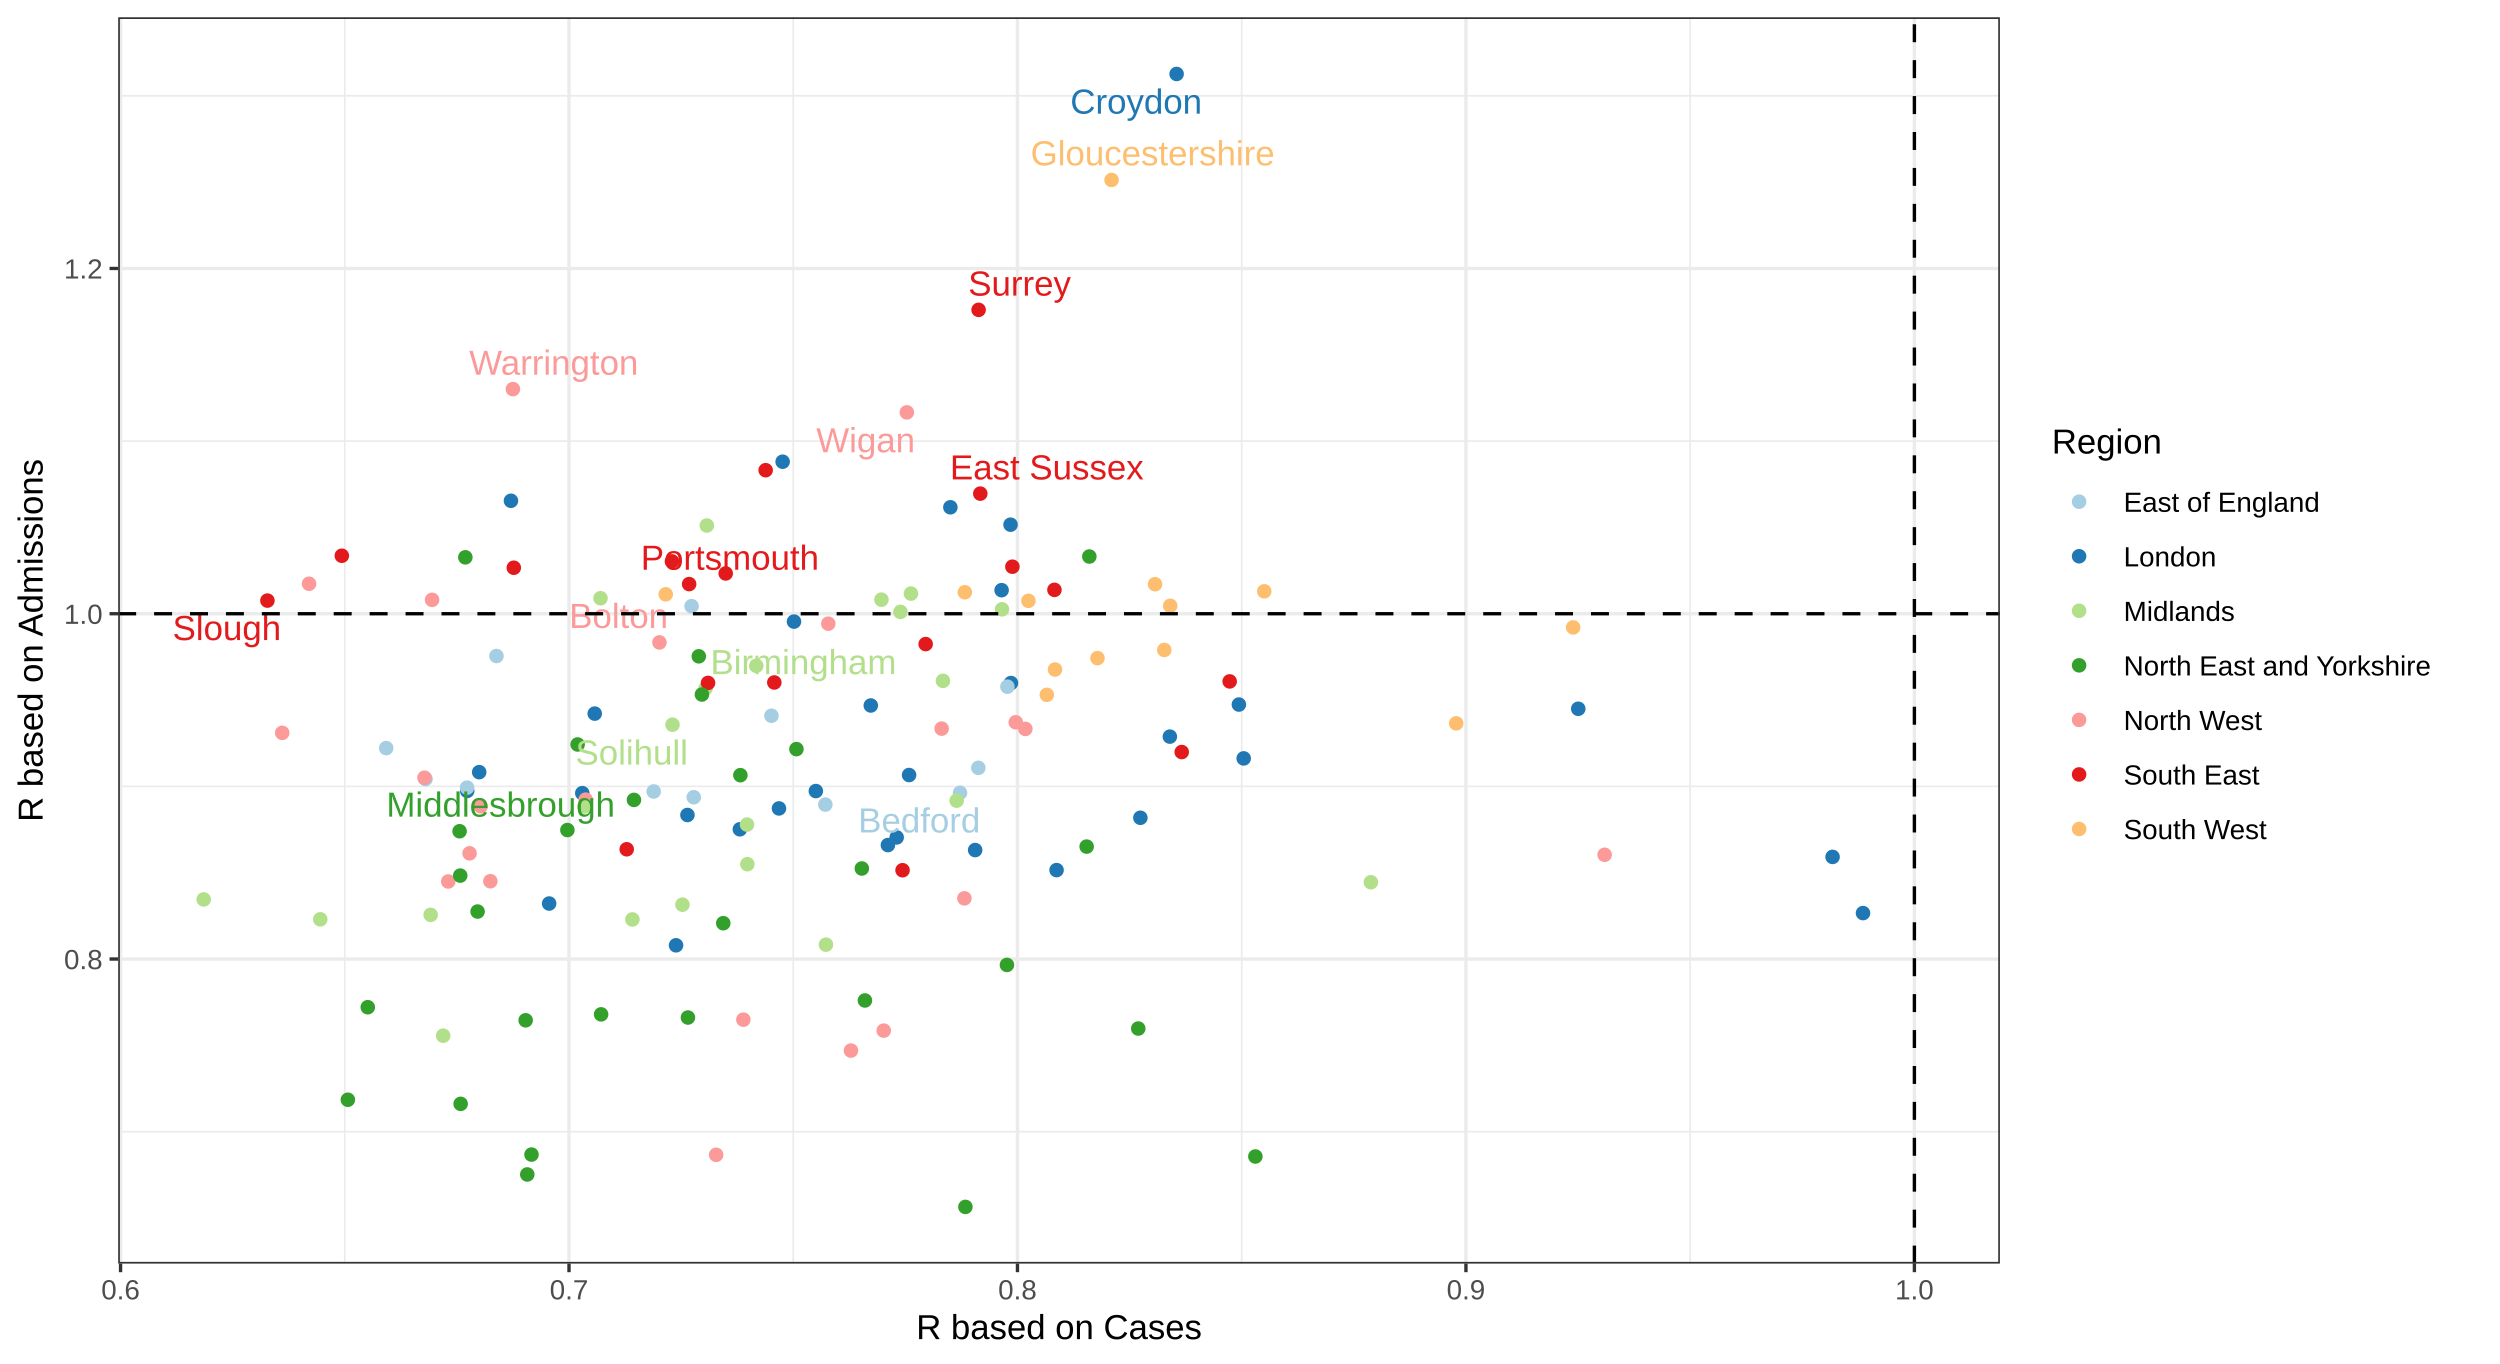
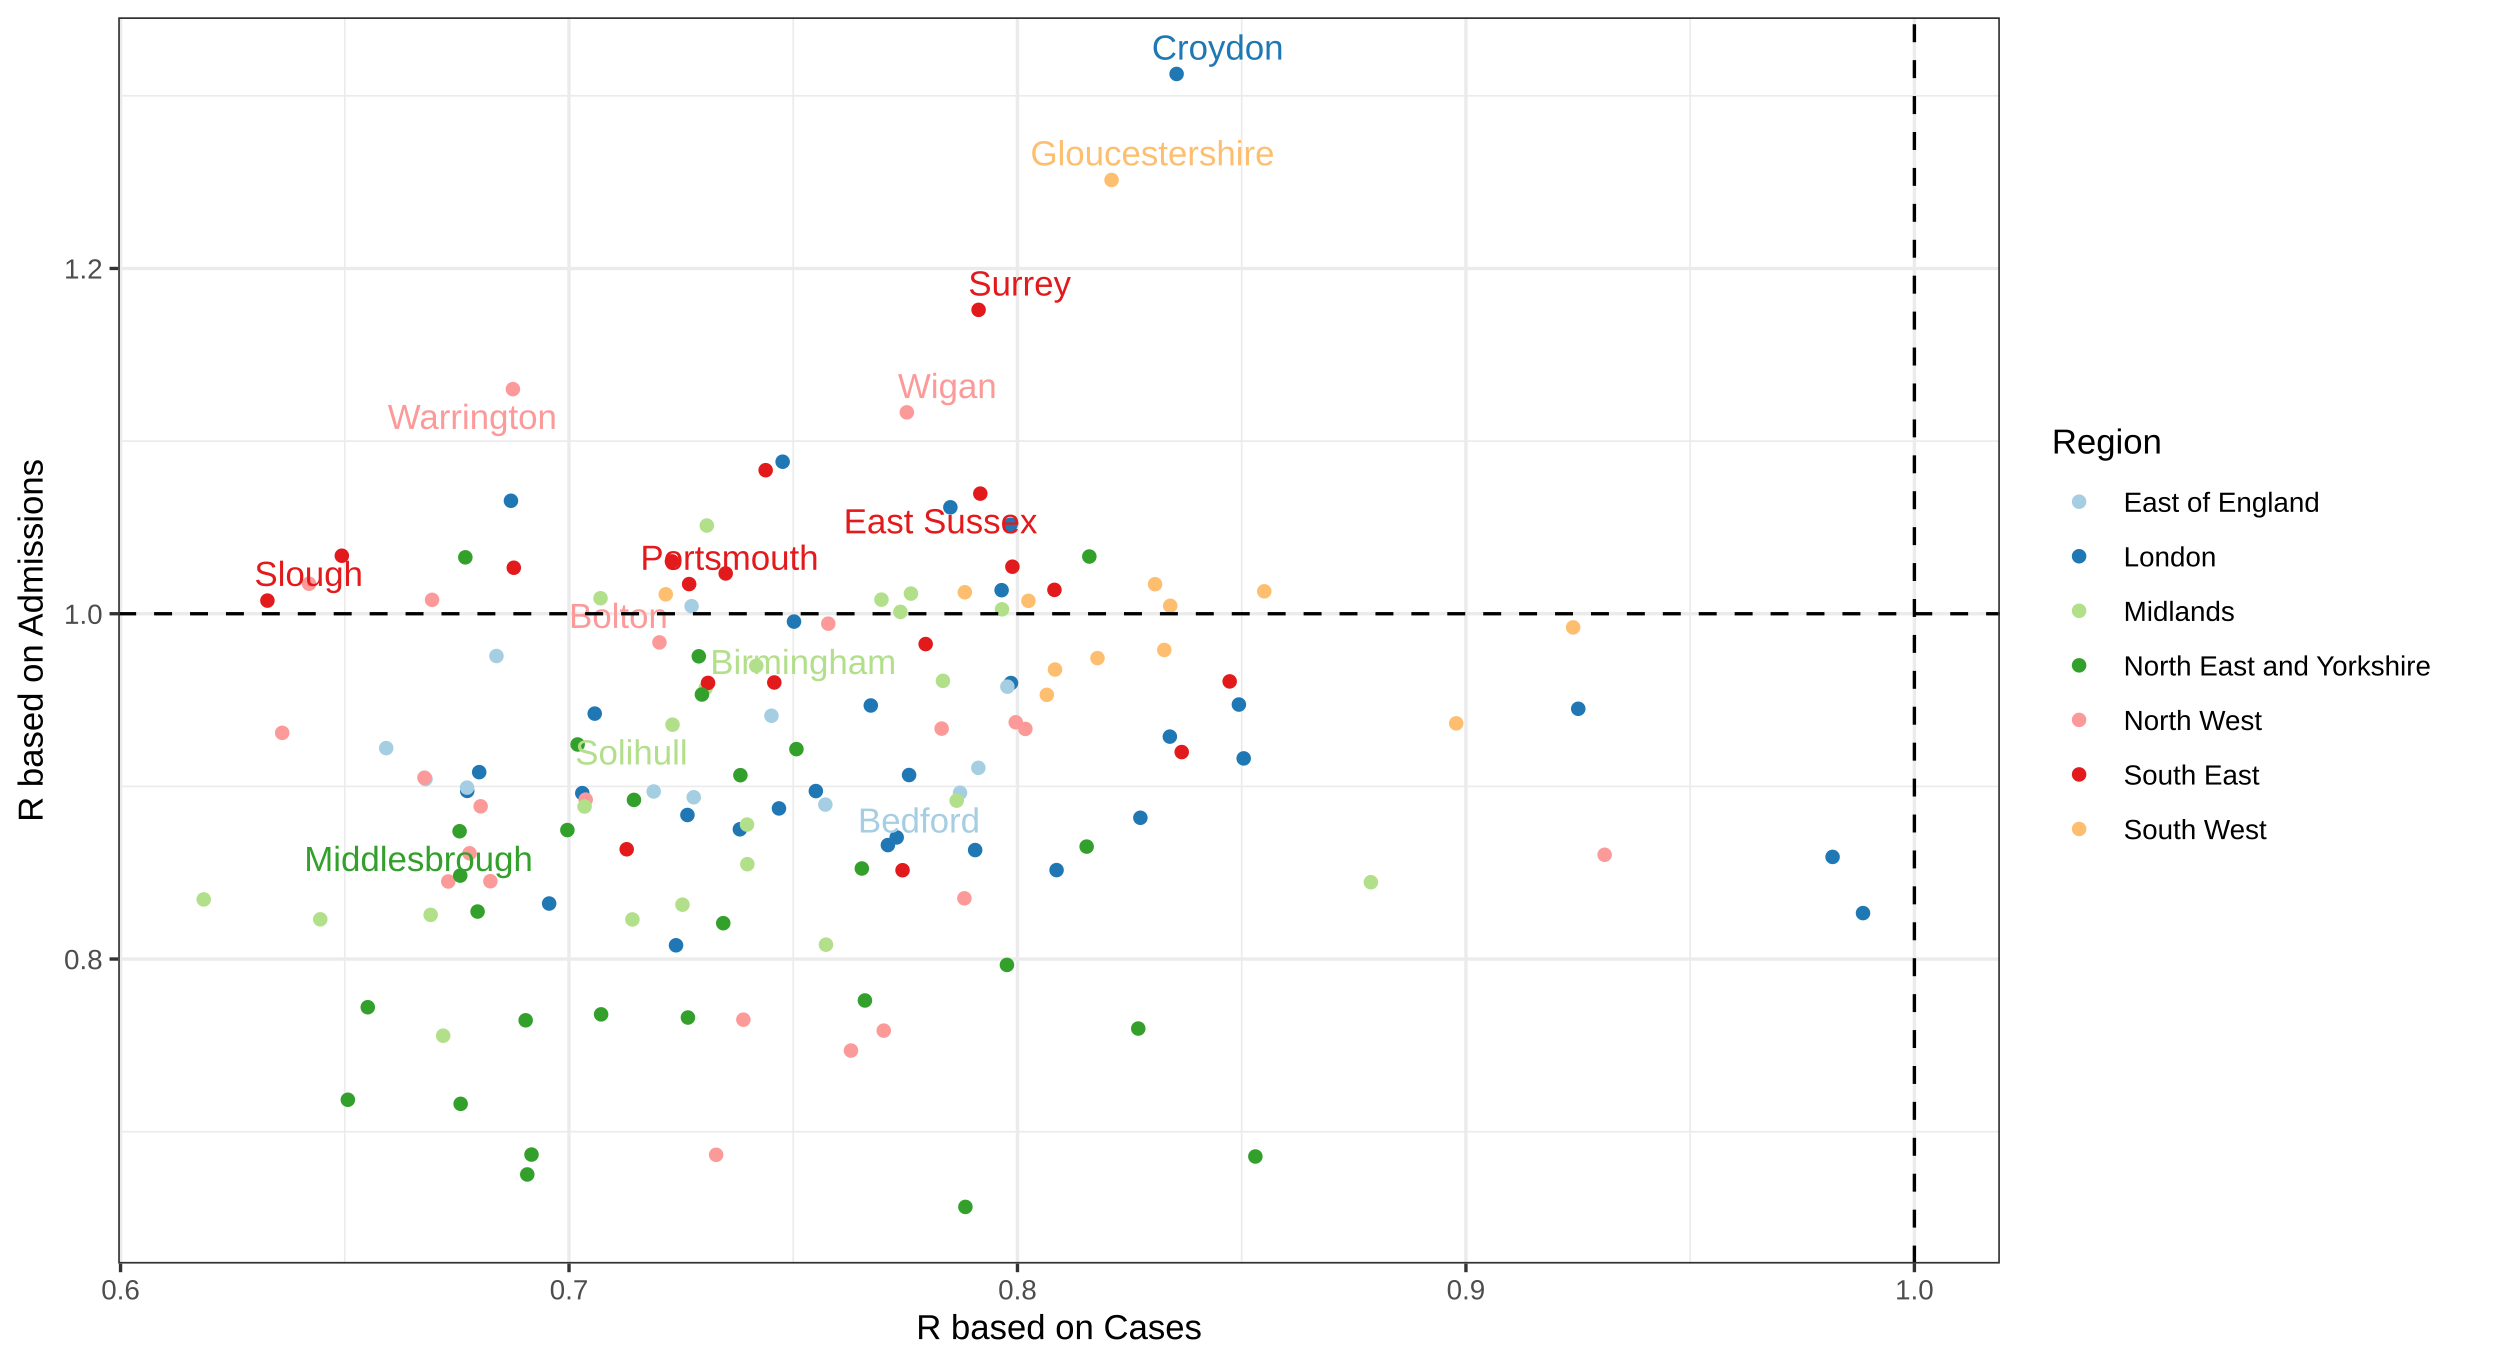
<svg xmlns="http://www.w3.org/2000/svg" class="svglite" width="792.00pt" height="432.00pt" viewBox="0 0 792.00 432.00">
  <defs>
    <style type="text/css">
    .svglite line, .svglite polyline, .svglite polygon, .svglite path, .svglite rect, .svglite circle {
      fill: none;
      stroke: #000000;
      stroke-linecap: round;
      stroke-linejoin: round;
      stroke-miterlimit: 10.00;
    }
    .svglite text {
      white-space: pre;
    }
  </style>
  </defs>
  <rect width="100%" height="100%" style="stroke: none; fill: #FFFFFF;" />
  <defs>
    <clipPath id="cpMC4wMHw3OTIuMDB8MC4wMHw0MzIuMDA=">
      <rect x="0.00" y="0.00" width="792.00" height="432.00" />
    </clipPath>
  </defs>
  <g clip-path="url(#cpMC4wMHw3OTIuMDB8MC4wMHw0MzIuMDA=)">
    <rect x="-0" y="0.00" width="792.00" height="432.00" style="stroke-width: 1.07; stroke: #FFFFFF; fill: #FFFFFF;" />
  </g>
  <defs>
    <clipPath id="cpMzcuNDR8NjMzLjU4fDUuNDh8NDAwLjI5">
      <rect x="37.44" y="5.48" width="596.13" height="394.82" />
    </clipPath>
  </defs>
  <g clip-path="url(#cpMzcuNDR8NjMzLjU4fDUuNDh8NDAwLjI5)">
    <rect x="37.44" y="5.48" width="596.13" height="394.82" style="stroke-width: 1.07; stroke: none; fill: #FFFFFF;" />
    <polyline points="37.44,358.52 633.58,358.52 " style="stroke-width: 0.53; stroke: #EBEBEB; stroke-linecap: butt;" />
    <polyline points="37.44,249.13 633.58,249.13 " style="stroke-width: 0.53; stroke: #EBEBEB; stroke-linecap: butt;" />
    <polyline points="37.44,139.74 633.58,139.74 " style="stroke-width: 0.53; stroke: #EBEBEB; stroke-linecap: butt;" />
    <polyline points="37.44,30.35 633.58,30.35 " style="stroke-width: 0.53; stroke: #EBEBEB; stroke-linecap: butt;" />
    <polyline points="109.22,400.29 109.22,5.48 " style="stroke-width: 0.53; stroke: #EBEBEB; stroke-linecap: butt;" />
    <polyline points="251.30,400.29 251.30,5.48 " style="stroke-width: 0.53; stroke: #EBEBEB; stroke-linecap: butt;" />
    <polyline points="393.37,400.29 393.37,5.48 " style="stroke-width: 0.53; stroke: #EBEBEB; stroke-linecap: butt;" />
    <polyline points="535.44,400.29 535.44,5.48 " style="stroke-width: 0.53; stroke: #EBEBEB; stroke-linecap: butt;" />
    <polyline points="37.44,303.82 633.58,303.82 " style="stroke-width: 1.07; stroke: #EBEBEB; stroke-linecap: butt;" />
    <polyline points="37.44,194.43 633.58,194.43 " style="stroke-width: 1.07; stroke: #EBEBEB; stroke-linecap: butt;" />
    <polyline points="37.44,85.05 633.58,85.05 " style="stroke-width: 1.07; stroke: #EBEBEB; stroke-linecap: butt;" />
    <polyline points="38.19,400.29 38.19,5.48 " style="stroke-width: 1.07; stroke: #EBEBEB; stroke-linecap: butt;" />
    <polyline points="180.26,400.29 180.26,5.48 " style="stroke-width: 1.07; stroke: #EBEBEB; stroke-linecap: butt;" />
    <polyline points="322.33,400.29 322.33,5.48 " style="stroke-width: 1.07; stroke: #EBEBEB; stroke-linecap: butt;" />
    <polyline points="464.41,400.29 464.41,5.48 " style="stroke-width: 1.07; stroke: #EBEBEB; stroke-linecap: butt;" />
    <polyline points="606.48,400.29 606.48,5.48 " style="stroke-width: 1.07; stroke: #EBEBEB; stroke-linecap: butt;" />
    <circle cx="148.01" cy="250.56" r="1.95" style="stroke-width: 0.71; stroke: #1F78B4; fill: #1F78B4;" />
    <circle cx="247.94" cy="146.27" r="1.95" style="stroke-width: 0.71; stroke: #1F78B4; fill: #1F78B4;" />
    <circle cx="229.13" cy="292.47" r="1.95" style="stroke-width: 0.71; stroke: #33A02C; fill: #33A02C;" />
    <circle cx="334.23" cy="212.11" r="1.95" style="stroke-width: 0.71; stroke: #FDBF6F; fill: #FDBF6F;" />
    <circle cx="304.14" cy="251.17" r="1.95" style="stroke-width: 0.71; stroke: #A6CEE3; fill: #A6CEE3;" />
    <circle cx="246.78" cy="256.11" r="1.95" style="stroke-width: 0.71; stroke: #1F78B4; fill: #1F78B4;" />
    <circle cx="223.55" cy="218.04" r="1.95" style="stroke-width: 0.71; stroke: #B2DF8A; fill: #B2DF8A;" />
    <circle cx="136.88" cy="190.03" r="1.95" style="stroke-width: 0.71; stroke: #FB9A99; fill: #FB9A99;" />
    <circle cx="226.88" cy="365.84" r="1.95" style="stroke-width: 0.71; stroke: #FB9A99; fill: #FB9A99;" />
    <circle cx="208.91" cy="203.52" r="1.95" style="stroke-width: 0.71; stroke: #FB9A99; fill: #FB9A99;" />
    <circle cx="498.37" cy="198.76" r="1.95" style="stroke-width: 0.71; stroke: #FDBF6F; fill: #FDBF6F;" />
    <circle cx="108.29" cy="176.06" r="1.95" style="stroke-width: 0.71; stroke: #E31A1C; fill: #E31A1C;" />
    <circle cx="217.94" cy="322.35" r="1.95" style="stroke-width: 0.71; stroke: #33A02C; fill: #33A02C;" />
    <circle cx="370.61" cy="233.36" r="1.95" style="stroke-width: 0.71; stroke: #1F78B4; fill: #1F78B4;" />
    <circle cx="293.25" cy="204.04" r="1.95" style="stroke-width: 0.71; stroke: #E31A1C; fill: #E31A1C;" />
    <circle cx="370.73" cy="191.92" r="1.95" style="stroke-width: 0.71; stroke: #FDBF6F; fill: #FDBF6F;" />
    <circle cx="275.87" cy="223.50" r="1.95" style="stroke-width: 0.71; stroke: #1F78B4; fill: #1F78B4;" />
    <circle cx="245.30" cy="216.21" r="1.95" style="stroke-width: 0.71; stroke: #E31A1C; fill: #E31A1C;" />
    <circle cx="142.01" cy="279.25" r="1.95" style="stroke-width: 0.71; stroke: #FB9A99; fill: #FB9A99;" />
    <circle cx="190.43" cy="321.35" r="1.95" style="stroke-width: 0.71; stroke: #33A02C; fill: #33A02C;" />
    <circle cx="244.40" cy="226.75" r="1.95" style="stroke-width: 0.71; stroke: #A6CEE3; fill: #A6CEE3;" />
    <circle cx="394.00" cy="240.26" r="1.95" style="stroke-width: 0.71; stroke: #1F78B4; fill: #1F78B4;" />
    <circle cx="147.96" cy="249.52" r="1.95" style="stroke-width: 0.71; stroke: #A6CEE3; fill: #A6CEE3;" />
    <circle cx="269.58" cy="332.82" r="1.95" style="stroke-width: 0.71; stroke: #FB9A99; fill: #FB9A99;" />
    <circle cx="279.97" cy="326.50" r="1.95" style="stroke-width: 0.71; stroke: #FB9A99; fill: #FB9A99;" />
    <circle cx="147.42" cy="176.56" r="1.95" style="stroke-width: 0.71; stroke: #33A02C; fill: #33A02C;" />
    <circle cx="261.67" cy="299.27" r="1.95" style="stroke-width: 0.71; stroke: #B2DF8A; fill: #B2DF8A;" />
    <circle cx="372.75" cy="23.43" r="1.95" style="stroke-width: 0.71; stroke: #1F78B4; fill: #1F78B4;" />
    <circle cx="345.10" cy="176.31" r="1.95" style="stroke-width: 0.71; stroke: #33A02C; fill: #33A02C;" />
    <circle cx="221.38" cy="207.92" r="1.95" style="stroke-width: 0.71; stroke: #33A02C; fill: #33A02C;" />
    <circle cx="303.07" cy="253.65" r="1.95" style="stroke-width: 0.71; stroke: #B2DF8A; fill: #B2DF8A;" />
    <circle cx="285.26" cy="193.85" r="1.95" style="stroke-width: 0.71; stroke: #B2DF8A; fill: #B2DF8A;" />
    <circle cx="347.68" cy="208.49" r="1.95" style="stroke-width: 0.71; stroke: #FDBF6F; fill: #FDBF6F;" />
    <circle cx="182.99" cy="235.85" r="1.95" style="stroke-width: 0.71; stroke: #33A02C; fill: #33A02C;" />
    <circle cx="325.81" cy="190.34" r="1.95" style="stroke-width: 0.71; stroke: #FDBF6F; fill: #FDBF6F;" />
    <circle cx="64.54" cy="284.94" r="1.95" style="stroke-width: 0.71; stroke: #B2DF8A; fill: #B2DF8A;" />
    <circle cx="281.29" cy="267.72" r="1.95" style="stroke-width: 0.71; stroke: #1F78B4; fill: #1F78B4;" />
    <circle cx="179.75" cy="262.96" r="1.95" style="stroke-width: 0.71; stroke: #33A02C; fill: #33A02C;" />
    <circle cx="310.56" cy="156.38" r="1.95" style="stroke-width: 0.71; stroke: #E31A1C; fill: #E31A1C;" />
    <circle cx="161.87" cy="158.65" r="1.95" style="stroke-width: 0.71; stroke: #1F78B4; fill: #1F78B4;" />
    <circle cx="157.28" cy="207.83" r="1.95" style="stroke-width: 0.71; stroke: #A6CEE3; fill: #A6CEE3;" />
    <circle cx="397.70" cy="366.38" r="1.95" style="stroke-width: 0.71; stroke: #33A02C; fill: #33A02C;" />
    <circle cx="352.14" cy="57.01" r="1.95" style="stroke-width: 0.71; stroke: #FDBF6F; fill: #FDBF6F;" />
    <circle cx="308.93" cy="269.30" r="1.95" style="stroke-width: 0.71; stroke: #1F78B4; fill: #1F78B4;" />
    <circle cx="97.91" cy="184.93" r="1.95" style="stroke-width: 0.71; stroke: #FB9A99; fill: #FB9A99;" />
    <circle cx="334.72" cy="275.65" r="1.95" style="stroke-width: 0.71; stroke: #1F78B4; fill: #1F78B4;" />
    <circle cx="224.31" cy="216.35" r="1.95" style="stroke-width: 0.71; stroke: #E31A1C; fill: #E31A1C;" />
    <circle cx="184.47" cy="251.27" r="1.95" style="stroke-width: 0.71; stroke: #1F78B4; fill: #1F78B4;" />
    <circle cx="258.46" cy="250.61" r="1.95" style="stroke-width: 0.71; stroke: #1F78B4; fill: #1F78B4;" />
    <circle cx="168.38" cy="365.77" r="1.95" style="stroke-width: 0.71; stroke: #33A02C; fill: #33A02C;" />
    <circle cx="151.81" cy="244.62" r="1.95" style="stroke-width: 0.71; stroke: #1F78B4; fill: #1F78B4;" />
    <circle cx="190.24" cy="189.52" r="1.95" style="stroke-width: 0.71; stroke: #B2DF8A; fill: #B2DF8A;" />
    <circle cx="261.47" cy="254.89" r="1.95" style="stroke-width: 0.71; stroke: #A6CEE3; fill: #A6CEE3;" />
    <circle cx="234.39" cy="262.72" r="1.95" style="stroke-width: 0.71; stroke: #1F78B4; fill: #1F78B4;" />
    <circle cx="214.17" cy="299.47" r="1.95" style="stroke-width: 0.71; stroke: #1F78B4; fill: #1F78B4;" />
    <circle cx="334.05" cy="186.87" r="1.95" style="stroke-width: 0.71; stroke: #E31A1C; fill: #E31A1C;" />
    <circle cx="590.20" cy="289.27" r="1.95" style="stroke-width: 0.71; stroke: #1F78B4; fill: #1F78B4;" />
    <circle cx="173.97" cy="286.24" r="1.95" style="stroke-width: 0.71; stroke: #1F78B4; fill: #1F78B4;" />
    <circle cx="242.56" cy="148.96" r="1.95" style="stroke-width: 0.71; stroke: #E31A1C; fill: #E31A1C;" />
    <circle cx="234.55" cy="245.58" r="1.95" style="stroke-width: 0.71; stroke: #33A02C; fill: #33A02C;" />
    <circle cx="392.48" cy="223.20" r="1.95" style="stroke-width: 0.71; stroke: #1F78B4; fill: #1F78B4;" />
    <circle cx="166.53" cy="323.23" r="1.95" style="stroke-width: 0.71; stroke: #33A02C; fill: #33A02C;" />
    <circle cx="508.35" cy="270.79" r="1.95" style="stroke-width: 0.71; stroke: #FB9A99; fill: #FB9A99;" />
    <circle cx="499.99" cy="224.54" r="1.95" style="stroke-width: 0.71; stroke: #1F78B4; fill: #1F78B4;" />
    <circle cx="185.55" cy="253.32" r="1.95" style="stroke-width: 0.71; stroke: #FB9A99; fill: #FB9A99;" />
    <circle cx="273.03" cy="275.14" r="1.95" style="stroke-width: 0.71; stroke: #33A02C; fill: #33A02C;" />
    <circle cx="136.43" cy="289.83" r="1.95" style="stroke-width: 0.71; stroke: #B2DF8A; fill: #B2DF8A;" />
    <circle cx="200.34" cy="291.28" r="1.95" style="stroke-width: 0.71; stroke: #B2DF8A; fill: #B2DF8A;" />
    <circle cx="284.07" cy="265.29" r="1.95" style="stroke-width: 0.71; stroke: #1F78B4; fill: #1F78B4;" />
    <circle cx="223.92" cy="166.49" r="1.95" style="stroke-width: 0.71; stroke: #B2DF8A; fill: #B2DF8A;" />
    <circle cx="298.31" cy="230.83" r="1.95" style="stroke-width: 0.71; stroke: #FB9A99; fill: #FB9A99;" />
    <circle cx="134.80" cy="246.79" r="1.95" style="stroke-width: 0.71; stroke: #A6CEE3; fill: #A6CEE3;" />
    <circle cx="324.83" cy="230.92" r="1.95" style="stroke-width: 0.71; stroke: #FB9A99; fill: #FB9A99;" />
    <circle cx="198.54" cy="269.05" r="1.95" style="stroke-width: 0.71; stroke: #E31A1C; fill: #E31A1C;" />
    <circle cx="320.28" cy="216.39" r="1.95" style="stroke-width: 0.71; stroke: #1F78B4; fill: #1F78B4;" />
    <circle cx="145.60" cy="263.34" r="1.95" style="stroke-width: 0.71; stroke: #33A02C; fill: #33A02C;" />
    <circle cx="319.14" cy="217.54" r="1.95" style="stroke-width: 0.71; stroke: #A6CEE3; fill: #A6CEE3;" />
    <circle cx="305.84" cy="382.35" r="1.95" style="stroke-width: 0.71; stroke: #33A02C; fill: #33A02C;" />
    <circle cx="301.08" cy="160.71" r="1.95" style="stroke-width: 0.71; stroke: #1F78B4; fill: #1F78B4;" />
    <circle cx="219.10" cy="192.04" r="1.95" style="stroke-width: 0.71; stroke: #A6CEE3; fill: #A6CEE3;" />
    <circle cx="222.37" cy="220.02" r="1.95" style="stroke-width: 0.71; stroke: #33A02C; fill: #33A02C;" />
    <circle cx="252.31" cy="237.32" r="1.95" style="stroke-width: 0.71; stroke: #33A02C; fill: #33A02C;" />
    <circle cx="210.91" cy="188.28" r="1.95" style="stroke-width: 0.71; stroke: #FDBF6F; fill: #FDBF6F;" />
    <circle cx="274.01" cy="316.95" r="1.95" style="stroke-width: 0.71; stroke: #33A02C; fill: #33A02C;" />
    <circle cx="200.84" cy="253.41" r="1.95" style="stroke-width: 0.71; stroke: #33A02C; fill: #33A02C;" />
    <circle cx="279.24" cy="189.97" r="1.95" style="stroke-width: 0.71; stroke: #B2DF8A; fill: #B2DF8A;" />
    <circle cx="319.00" cy="305.69" r="1.95" style="stroke-width: 0.71; stroke: #33A02C; fill: #33A02C;" />
    <circle cx="434.29" cy="279.49" r="1.95" style="stroke-width: 0.71; stroke: #B2DF8A; fill: #B2DF8A;" />
    <circle cx="288.59" cy="188.05" r="1.95" style="stroke-width: 0.71; stroke: #B2DF8A; fill: #B2DF8A;" />
    <circle cx="148.76" cy="270.33" r="1.95" style="stroke-width: 0.71; stroke: #FB9A99; fill: #FB9A99;" />
    <circle cx="285.93" cy="275.69" r="1.95" style="stroke-width: 0.71; stroke: #E31A1C; fill: #E31A1C;" />
    <circle cx="122.35" cy="237.00" r="1.95" style="stroke-width: 0.71; stroke: #A6CEE3; fill: #A6CEE3;" />
    <circle cx="461.32" cy="229.16" r="1.95" style="stroke-width: 0.71; stroke: #FDBF6F; fill: #FDBF6F;" />
    <circle cx="218.32" cy="185.04" r="1.95" style="stroke-width: 0.71; stroke: #E31A1C; fill: #E31A1C;" />
    <circle cx="162.77" cy="179.86" r="1.95" style="stroke-width: 0.71; stroke: #E31A1C; fill: #E31A1C;" />
    <circle cx="188.41" cy="226.07" r="1.95" style="stroke-width: 0.71; stroke: #1F78B4; fill: #1F78B4;" />
    <circle cx="145.80" cy="277.39" r="1.95" style="stroke-width: 0.71; stroke: #33A02C; fill: #33A02C;" />
    <circle cx="217.78" cy="258.19" r="1.95" style="stroke-width: 0.71; stroke: #1F78B4; fill: #1F78B4;" />
    <circle cx="305.52" cy="284.59" r="1.95" style="stroke-width: 0.71; stroke: #FB9A99; fill: #FB9A99;" />
    <circle cx="167.04" cy="372.07" r="1.95" style="stroke-width: 0.71; stroke: #33A02C; fill: #33A02C;" />
    <circle cx="152.27" cy="255.44" r="1.95" style="stroke-width: 0.71; stroke: #FB9A99; fill: #FB9A99;" />
    <circle cx="236.65" cy="261.23" r="1.95" style="stroke-width: 0.71; stroke: #B2DF8A; fill: #B2DF8A;" />
    <circle cx="262.40" cy="197.58" r="1.95" style="stroke-width: 0.71; stroke: #FB9A99; fill: #FB9A99;" />
    <circle cx="344.25" cy="268.20" r="1.95" style="stroke-width: 0.71; stroke: #33A02C; fill: #33A02C;" />
    <circle cx="239.59" cy="210.93" r="1.95" style="stroke-width: 0.71; stroke: #B2DF8A; fill: #B2DF8A;" />
    <circle cx="84.72" cy="190.27" r="1.95" style="stroke-width: 0.71; stroke: #E31A1C; fill: #E31A1C;" />
    <circle cx="213.05" cy="229.58" r="1.95" style="stroke-width: 0.71; stroke: #B2DF8A; fill: #B2DF8A;" />
    <circle cx="368.84" cy="205.91" r="1.95" style="stroke-width: 0.71; stroke: #FDBF6F; fill: #FDBF6F;" />
    <circle cx="331.64" cy="220.12" r="1.95" style="stroke-width: 0.71; stroke: #FDBF6F; fill: #FDBF6F;" />
    <circle cx="360.60" cy="325.84" r="1.95" style="stroke-width: 0.71; stroke: #33A02C; fill: #33A02C;" />
    <circle cx="389.56" cy="215.87" r="1.95" style="stroke-width: 0.71; stroke: #E31A1C; fill: #E31A1C;" />
    <circle cx="207.09" cy="250.74" r="1.95" style="stroke-width: 0.71; stroke: #A6CEE3; fill: #A6CEE3;" />
    <circle cx="288.00" cy="245.53" r="1.95" style="stroke-width: 0.71; stroke: #1F78B4; fill: #1F78B4;" />
    <circle cx="134.48" cy="246.38" r="1.95" style="stroke-width: 0.71; stroke: #FB9A99; fill: #FB9A99;" />
    <circle cx="236.76" cy="273.77" r="1.95" style="stroke-width: 0.71; stroke: #B2DF8A; fill: #B2DF8A;" />
    <circle cx="89.40" cy="232.17" r="1.95" style="stroke-width: 0.71; stroke: #FB9A99; fill: #FB9A99;" />
    <circle cx="116.51" cy="319.09" r="1.95" style="stroke-width: 0.71; stroke: #33A02C; fill: #33A02C;" />
    <circle cx="216.20" cy="286.60" r="1.95" style="stroke-width: 0.71; stroke: #B2DF8A; fill: #B2DF8A;" />
    <circle cx="309.93" cy="243.25" r="1.95" style="stroke-width: 0.71; stroke: #A6CEE3; fill: #A6CEE3;" />
    <circle cx="110.20" cy="348.40" r="1.95" style="stroke-width: 0.71; stroke: #33A02C; fill: #33A02C;" />
    <circle cx="310.02" cy="98.16" r="1.95" style="stroke-width: 0.71; stroke: #E31A1C; fill: #E31A1C;" />
    <circle cx="251.54" cy="196.92" r="1.95" style="stroke-width: 0.71; stroke: #1F78B4; fill: #1F78B4;" />
    <circle cx="400.52" cy="187.33" r="1.95" style="stroke-width: 0.71; stroke: #FDBF6F; fill: #FDBF6F;" />
    <circle cx="155.35" cy="279.17" r="1.95" style="stroke-width: 0.71; stroke: #FB9A99; fill: #FB9A99;" />
    <circle cx="298.73" cy="215.69" r="1.95" style="stroke-width: 0.71; stroke: #B2DF8A; fill: #B2DF8A;" />
    <circle cx="219.78" cy="252.57" r="1.95" style="stroke-width: 0.71; stroke: #A6CEE3; fill: #A6CEE3;" />
    <circle cx="305.66" cy="187.63" r="1.95" style="stroke-width: 0.71; stroke: #FDBF6F; fill: #FDBF6F;" />
    <circle cx="317.31" cy="186.97" r="1.95" style="stroke-width: 0.71; stroke: #1F78B4; fill: #1F78B4;" />
    <circle cx="321.79" cy="228.82" r="1.95" style="stroke-width: 0.71; stroke: #FB9A99; fill: #FB9A99;" />
    <circle cx="145.93" cy="349.70" r="1.95" style="stroke-width: 0.71; stroke: #33A02C; fill: #33A02C;" />
    <circle cx="140.40" cy="328.11" r="1.95" style="stroke-width: 0.71; stroke: #B2DF8A; fill: #B2DF8A;" />
    <circle cx="320.14" cy="166.22" r="1.95" style="stroke-width: 0.71; stroke: #1F78B4; fill: #1F78B4;" />
    <circle cx="361.27" cy="259.07" r="1.95" style="stroke-width: 0.71; stroke: #1F78B4; fill: #1F78B4;" />
    <circle cx="162.49" cy="123.28" r="1.95" style="stroke-width: 0.71; stroke: #FB9A99; fill: #FB9A99;" />
    <circle cx="185.19" cy="255.50" r="1.95" style="stroke-width: 0.71; stroke: #B2DF8A; fill: #B2DF8A;" />
    <circle cx="320.73" cy="179.53" r="1.95" style="stroke-width: 0.71; stroke: #E31A1C; fill: #E31A1C;" />
    <circle cx="374.37" cy="238.25" r="1.95" style="stroke-width: 0.71; stroke: #E31A1C; fill: #E31A1C;" />
    <circle cx="580.56" cy="271.47" r="1.95" style="stroke-width: 0.71; stroke: #1F78B4; fill: #1F78B4;" />
    <circle cx="287.29" cy="130.64" r="1.95" style="stroke-width: 0.71; stroke: #FB9A99; fill: #FB9A99;" />
    <circle cx="365.92" cy="185.08" r="1.95" style="stroke-width: 0.71; stroke: #FDBF6F; fill: #FDBF6F;" />
    <circle cx="229.90" cy="181.67" r="1.95" style="stroke-width: 0.71; stroke: #E31A1C; fill: #E31A1C;" />
    <circle cx="235.50" cy="323.03" r="1.95" style="stroke-width: 0.71; stroke: #FB9A99; fill: #FB9A99;" />
    <circle cx="212.87" cy="177.84" r="1.95" style="stroke-width: 0.71; stroke: #E31A1C; fill: #E31A1C;" />
    <circle cx="101.46" cy="291.24" r="1.95" style="stroke-width: 0.71; stroke: #B2DF8A; fill: #B2DF8A;" />
    <circle cx="317.43" cy="193.04" r="1.95" style="stroke-width: 0.71; stroke: #B2DF8A; fill: #B2DF8A;" />
    <circle cx="151.30" cy="288.78" r="1.95" style="stroke-width: 0.71; stroke: #33A02C; fill: #33A02C;" />
-     <text x="291.21" y="263.73" text-anchor="middle" style="font-size: 11.04px;fill: #A6CEE3; font-family: &quot;Liberation Sans&quot;;" textLength="43.32px" lengthAdjust="spacingAndGlyphs">Bedford</text>
-     <text x="254.53" y="213.56" text-anchor="middle" style="font-size: 11.04px;fill: #B2DF8A; font-family: &quot;Liberation Sans&quot;;" textLength="67.27px" lengthAdjust="spacingAndGlyphs">Birmingham</text>
-     <text x="195.98" y="198.94" text-anchor="middle" style="font-size: 11.04px;fill: #FB9A99; font-family: &quot;Liberation Sans&quot;;" textLength="35.45px" lengthAdjust="spacingAndGlyphs">Bolton</text>
-     <text x="359.94" y="36.01" text-anchor="middle" style="font-size: 11.04px;fill: #1F78B4; font-family: &quot;Liberation Sans&quot;;" textLength="46.01px" lengthAdjust="spacingAndGlyphs">Croydon</text>
-     <text x="331.63" y="151.88" text-anchor="middle" style="font-size: 11.04px;fill: #E31A1C; font-family: &quot;Liberation Sans&quot;;" textLength="65.92px" lengthAdjust="spacingAndGlyphs">East Sussex</text>
-     <text x="365.15" y="52.38" text-anchor="middle" style="font-size: 11.04px;fill: #FDBF6F; font-family: &quot;Liberation Sans&quot;;" textLength="86.49px" lengthAdjust="spacingAndGlyphs">Gloucestershire</text>
-     <text x="158.61" y="258.71" text-anchor="middle" style="font-size: 11.04px;fill: #33A02C; font-family: &quot;Liberation Sans&quot;;" textLength="81.20px" lengthAdjust="spacingAndGlyphs">Middlesbrough</text>
-     <text x="231.23" y="180.50" text-anchor="middle" style="font-size: 11.04px;fill: #E31A1C; font-family: &quot;Liberation Sans&quot;;" textLength="63.41px" lengthAdjust="spacingAndGlyphs">Portsmouth</text>
-     <text x="71.86" y="202.78" text-anchor="middle" style="font-size: 11.04px;fill: #E31A1C; font-family: &quot;Liberation Sans&quot;;" textLength="37.79px" lengthAdjust="spacingAndGlyphs">Slough</text>
-     <text x="200.12" y="242.22" text-anchor="middle" style="font-size: 11.04px;fill: #B2DF8A; font-family: &quot;Liberation Sans&quot;;" textLength="40.00px" lengthAdjust="spacingAndGlyphs">Solihull</text>
-     <text x="323.00" y="93.65" text-anchor="middle" style="font-size: 11.04px;fill: #E31A1C; font-family: &quot;Liberation Sans&quot;;" textLength="35.94px" lengthAdjust="spacingAndGlyphs">Surrey</text>
-     <text x="175.43" y="118.72" text-anchor="middle" style="font-size: 11.04px;fill: #FB9A99; font-family: &quot;Liberation Sans&quot;;" textLength="60.96px" lengthAdjust="spacingAndGlyphs">Warrington</text>
-     <text x="274.24" y="143.28" text-anchor="middle" style="font-size: 11.04px;fill: #FB9A99; font-family: &quot;Liberation Sans&quot;;" textLength="34.48px" lengthAdjust="spacingAndGlyphs">Wigan</text>
+     <text x="291.13" y="263.75" text-anchor="middle" style="font-size: 11.04px;fill: #A6CEE3; font-family: &quot;Liberation Sans&quot;;" textLength="43.32px" lengthAdjust="spacingAndGlyphs">Bedford</text>
+     <text x="254.47" y="213.53" text-anchor="middle" style="font-size: 11.04px;fill: #B2DF8A; font-family: &quot;Liberation Sans&quot;;" textLength="67.27px" lengthAdjust="spacingAndGlyphs">Birmingham</text>
+     <text x="195.92" y="198.93" text-anchor="middle" style="font-size: 11.04px;fill: #FB9A99; font-family: &quot;Liberation Sans&quot;;" textLength="35.45px" lengthAdjust="spacingAndGlyphs">Bolton</text>
+     <text x="385.76" y="18.88" text-anchor="middle" style="font-size: 11.04px;fill: #1F78B4; font-family: &quot;Liberation Sans&quot;;" textLength="46.01px" lengthAdjust="spacingAndGlyphs">Croydon</text>
+     <text x="297.96" y="168.95" text-anchor="middle" style="font-size: 11.04px;fill: #E31A1C; font-family: &quot;Liberation Sans&quot;;" textLength="65.92px" lengthAdjust="spacingAndGlyphs">East Sussex</text>
+     <text x="365.10" y="52.38" text-anchor="middle" style="font-size: 11.04px;fill: #FDBF6F; font-family: &quot;Liberation Sans&quot;;" textLength="86.49px" lengthAdjust="spacingAndGlyphs">Gloucestershire</text>
+     <text x="132.59" y="275.93" text-anchor="middle" style="font-size: 11.04px;fill: #33A02C; font-family: &quot;Liberation Sans&quot;;" textLength="81.20px" lengthAdjust="spacingAndGlyphs">Middlesbrough</text>
+     <text x="231.10" y="180.51" text-anchor="middle" style="font-size: 11.04px;fill: #E31A1C; font-family: &quot;Liberation Sans&quot;;" textLength="63.41px" lengthAdjust="spacingAndGlyphs">Portsmouth</text>
+     <text x="97.79" y="185.62" text-anchor="middle" style="font-size: 11.04px;fill: #E31A1C; font-family: &quot;Liberation Sans&quot;;" textLength="37.79px" lengthAdjust="spacingAndGlyphs">Slough</text>
+     <text x="200.03" y="242.19" text-anchor="middle" style="font-size: 11.04px;fill: #B2DF8A; font-family: &quot;Liberation Sans&quot;;" textLength="40.00px" lengthAdjust="spacingAndGlyphs">Solihull</text>
+     <text x="323.02" y="93.62" text-anchor="middle" style="font-size: 11.04px;fill: #E31A1C; font-family: &quot;Liberation Sans&quot;;" textLength="35.94px" lengthAdjust="spacingAndGlyphs">Surrey</text>
+     <text x="149.63" y="135.88" text-anchor="middle" style="font-size: 11.04px;fill: #FB9A99; font-family: &quot;Liberation Sans&quot;;" textLength="60.96px" lengthAdjust="spacingAndGlyphs">Warrington</text>
+     <text x="300.11" y="126.11" text-anchor="middle" style="font-size: 11.04px;fill: #FB9A99; font-family: &quot;Liberation Sans&quot;;" textLength="34.48px" lengthAdjust="spacingAndGlyphs">Wigan</text>
    <line x1="606.48" y1="400.29" x2="606.48" y2="5.48" style="stroke-width: 1.07; stroke-dasharray: 5.69,5.69; stroke-linecap: butt;" />
    <line x1="37.44" y1="194.43" x2="633.58" y2="194.43" style="stroke-width: 1.07; stroke-dasharray: 5.69,5.69; stroke-linecap: butt;" />
    <rect x="37.44" y="5.48" width="596.13" height="394.82" style="stroke-width: 1.07; stroke: #333333;" />
  </g>
  <g clip-path="url(#cpMC4wMHw3OTIuMDB8MC4wMHw0MzIuMDA=)">
    <text x="32.51" y="307.03" text-anchor="end" style="font-size: 8.80px;fill: #4D4D4D; font-family: &quot;Liberation Sans&quot;;" textLength="13.98px" lengthAdjust="spacingAndGlyphs">0.8</text>
    <text x="32.51" y="197.64" text-anchor="end" style="font-size: 8.80px;fill: #4D4D4D; font-family: &quot;Liberation Sans&quot;;" textLength="13.98px" lengthAdjust="spacingAndGlyphs">1.0</text>
    <text x="32.51" y="88.25" text-anchor="end" style="font-size: 8.80px;fill: #4D4D4D; font-family: &quot;Liberation Sans&quot;;" textLength="13.98px" lengthAdjust="spacingAndGlyphs">1.2</text>
    <polyline points="34.70,303.82 37.44,303.82 " style="stroke-width: 1.07; stroke: #333333; stroke-linecap: butt;" />
    <polyline points="34.70,194.43 37.44,194.43 " style="stroke-width: 1.07; stroke: #333333; stroke-linecap: butt;" />
    <polyline points="34.70,85.05 37.44,85.05 " style="stroke-width: 1.07; stroke: #333333; stroke-linecap: butt;" />
    <polyline points="38.19,403.03 38.19,400.29 " style="stroke-width: 1.07; stroke: #333333; stroke-linecap: butt;" />
    <polyline points="180.26,403.03 180.26,400.29 " style="stroke-width: 1.07; stroke: #333333; stroke-linecap: butt;" />
    <polyline points="322.33,403.03 322.33,400.29 " style="stroke-width: 1.07; stroke: #333333; stroke-linecap: butt;" />
    <polyline points="464.41,403.03 464.41,400.29 " style="stroke-width: 1.07; stroke: #333333; stroke-linecap: butt;" />
    <polyline points="606.48,403.03 606.48,400.29 " style="stroke-width: 1.07; stroke: #333333; stroke-linecap: butt;" />
    <text x="38.19" y="411.64" text-anchor="middle" style="font-size: 8.80px;fill: #4D4D4D; font-family: &quot;Liberation Sans&quot;;" textLength="13.98px" lengthAdjust="spacingAndGlyphs">0.6</text>
    <text x="180.26" y="411.64" text-anchor="middle" style="font-size: 8.80px;fill: #4D4D4D; font-family: &quot;Liberation Sans&quot;;" textLength="13.98px" lengthAdjust="spacingAndGlyphs">0.7</text>
    <text x="322.33" y="411.64" text-anchor="middle" style="font-size: 8.80px;fill: #4D4D4D; font-family: &quot;Liberation Sans&quot;;" textLength="13.98px" lengthAdjust="spacingAndGlyphs">0.8</text>
    <text x="464.41" y="411.64" text-anchor="middle" style="font-size: 8.80px;fill: #4D4D4D; font-family: &quot;Liberation Sans&quot;;" textLength="13.98px" lengthAdjust="spacingAndGlyphs">0.9</text>
    <text x="606.48" y="411.64" text-anchor="middle" style="font-size: 8.80px;fill: #4D4D4D; font-family: &quot;Liberation Sans&quot;;" textLength="13.98px" lengthAdjust="spacingAndGlyphs">1.0</text>
    <text x="335.51" y="424.23" text-anchor="middle" style="font-size: 11.00px; font-family: &quot;Liberation Sans&quot;;" textLength="97.70px" lengthAdjust="spacingAndGlyphs">R based on Cases</text>
    <text transform="translate(13.50,202.89) rotate(-90)" text-anchor="middle" style="font-size: 11.00px; font-family: &quot;Liberation Sans&quot;;" textLength="127.09px" lengthAdjust="spacingAndGlyphs">R based on Admissions</text>
    <rect x="644.54" y="129.03" width="141.98" height="147.71" style="stroke-width: 1.07; stroke: none; fill: #FFFFFF;" />
    <text x="650.02" y="143.68" style="font-size: 11.00px; font-family: &quot;Liberation Sans&quot;;" textLength="37.66px" lengthAdjust="spacingAndGlyphs">Region</text>
    <rect x="650.02" y="150.30" width="17.28" height="17.28" style="stroke-width: 1.07; stroke: none; fill: #FFFFFF;" />
    <circle cx="658.66" cy="158.94" r="1.95" style="stroke-width: 0.71; stroke: #A6CEE3; fill: #A6CEE3;" />
    <rect x="650.02" y="167.58" width="17.28" height="17.28" style="stroke-width: 1.07; stroke: none; fill: #FFFFFF;" />
    <circle cx="658.66" cy="176.22" r="1.95" style="stroke-width: 0.71; stroke: #1F78B4; fill: #1F78B4;" />
    <rect x="650.02" y="184.86" width="17.28" height="17.28" style="stroke-width: 1.07; stroke: none; fill: #FFFFFF;" />
    <circle cx="658.66" cy="193.50" r="1.95" style="stroke-width: 0.71; stroke: #B2DF8A; fill: #B2DF8A;" />
    <rect x="650.02" y="202.14" width="17.28" height="17.28" style="stroke-width: 1.07; stroke: none; fill: #FFFFFF;" />
    <circle cx="658.66" cy="210.78" r="1.95" style="stroke-width: 0.71; stroke: #33A02C; fill: #33A02C;" />
    <rect x="650.02" y="219.42" width="17.28" height="17.28" style="stroke-width: 1.07; stroke: none; fill: #FFFFFF;" />
    <circle cx="658.66" cy="228.06" r="1.95" style="stroke-width: 0.71; stroke: #FB9A99; fill: #FB9A99;" />
    <rect x="650.02" y="236.70" width="17.28" height="17.28" style="stroke-width: 1.07; stroke: none; fill: #FFFFFF;" />
    <circle cx="658.66" cy="245.34" r="1.95" style="stroke-width: 0.71; stroke: #E31A1C; fill: #E31A1C;" />
    <rect x="650.02" y="253.98" width="17.28" height="17.28" style="stroke-width: 1.07; stroke: none; fill: #FFFFFF;" />
    <circle cx="658.66" cy="262.62" r="1.95" style="stroke-width: 0.71; stroke: #FDBF6F; fill: #FDBF6F;" />
    <text x="672.77" y="162.15" style="font-size: 8.80px; font-family: &quot;Liberation Sans&quot;;" textLength="68.77px" lengthAdjust="spacingAndGlyphs">East of England</text>
    <text x="672.77" y="179.43" style="font-size: 8.80px; font-family: &quot;Liberation Sans&quot;;" textLength="32.26px" lengthAdjust="spacingAndGlyphs">London</text>
    <text x="672.77" y="196.71" style="font-size: 8.80px; font-family: &quot;Liberation Sans&quot;;" textLength="39.21px" lengthAdjust="spacingAndGlyphs">Midlands</text>
    <text x="672.77" y="213.99" style="font-size: 8.80px; font-family: &quot;Liberation Sans&quot;;" textLength="108.27px" lengthAdjust="spacingAndGlyphs">North East and Yorkshire</text>
    <text x="672.77" y="231.27" style="font-size: 8.80px; font-family: &quot;Liberation Sans&quot;;" textLength="49.02px" lengthAdjust="spacingAndGlyphs">North West</text>
    <text x="672.77" y="248.55" style="font-size: 8.80px; font-family: &quot;Liberation Sans&quot;;" textLength="47.35px" lengthAdjust="spacingAndGlyphs">South East</text>
    <text x="672.77" y="265.83" style="font-size: 8.80px; font-family: &quot;Liberation Sans&quot;;" textLength="49.99px" lengthAdjust="spacingAndGlyphs">South West</text>
  </g>
</svg>
